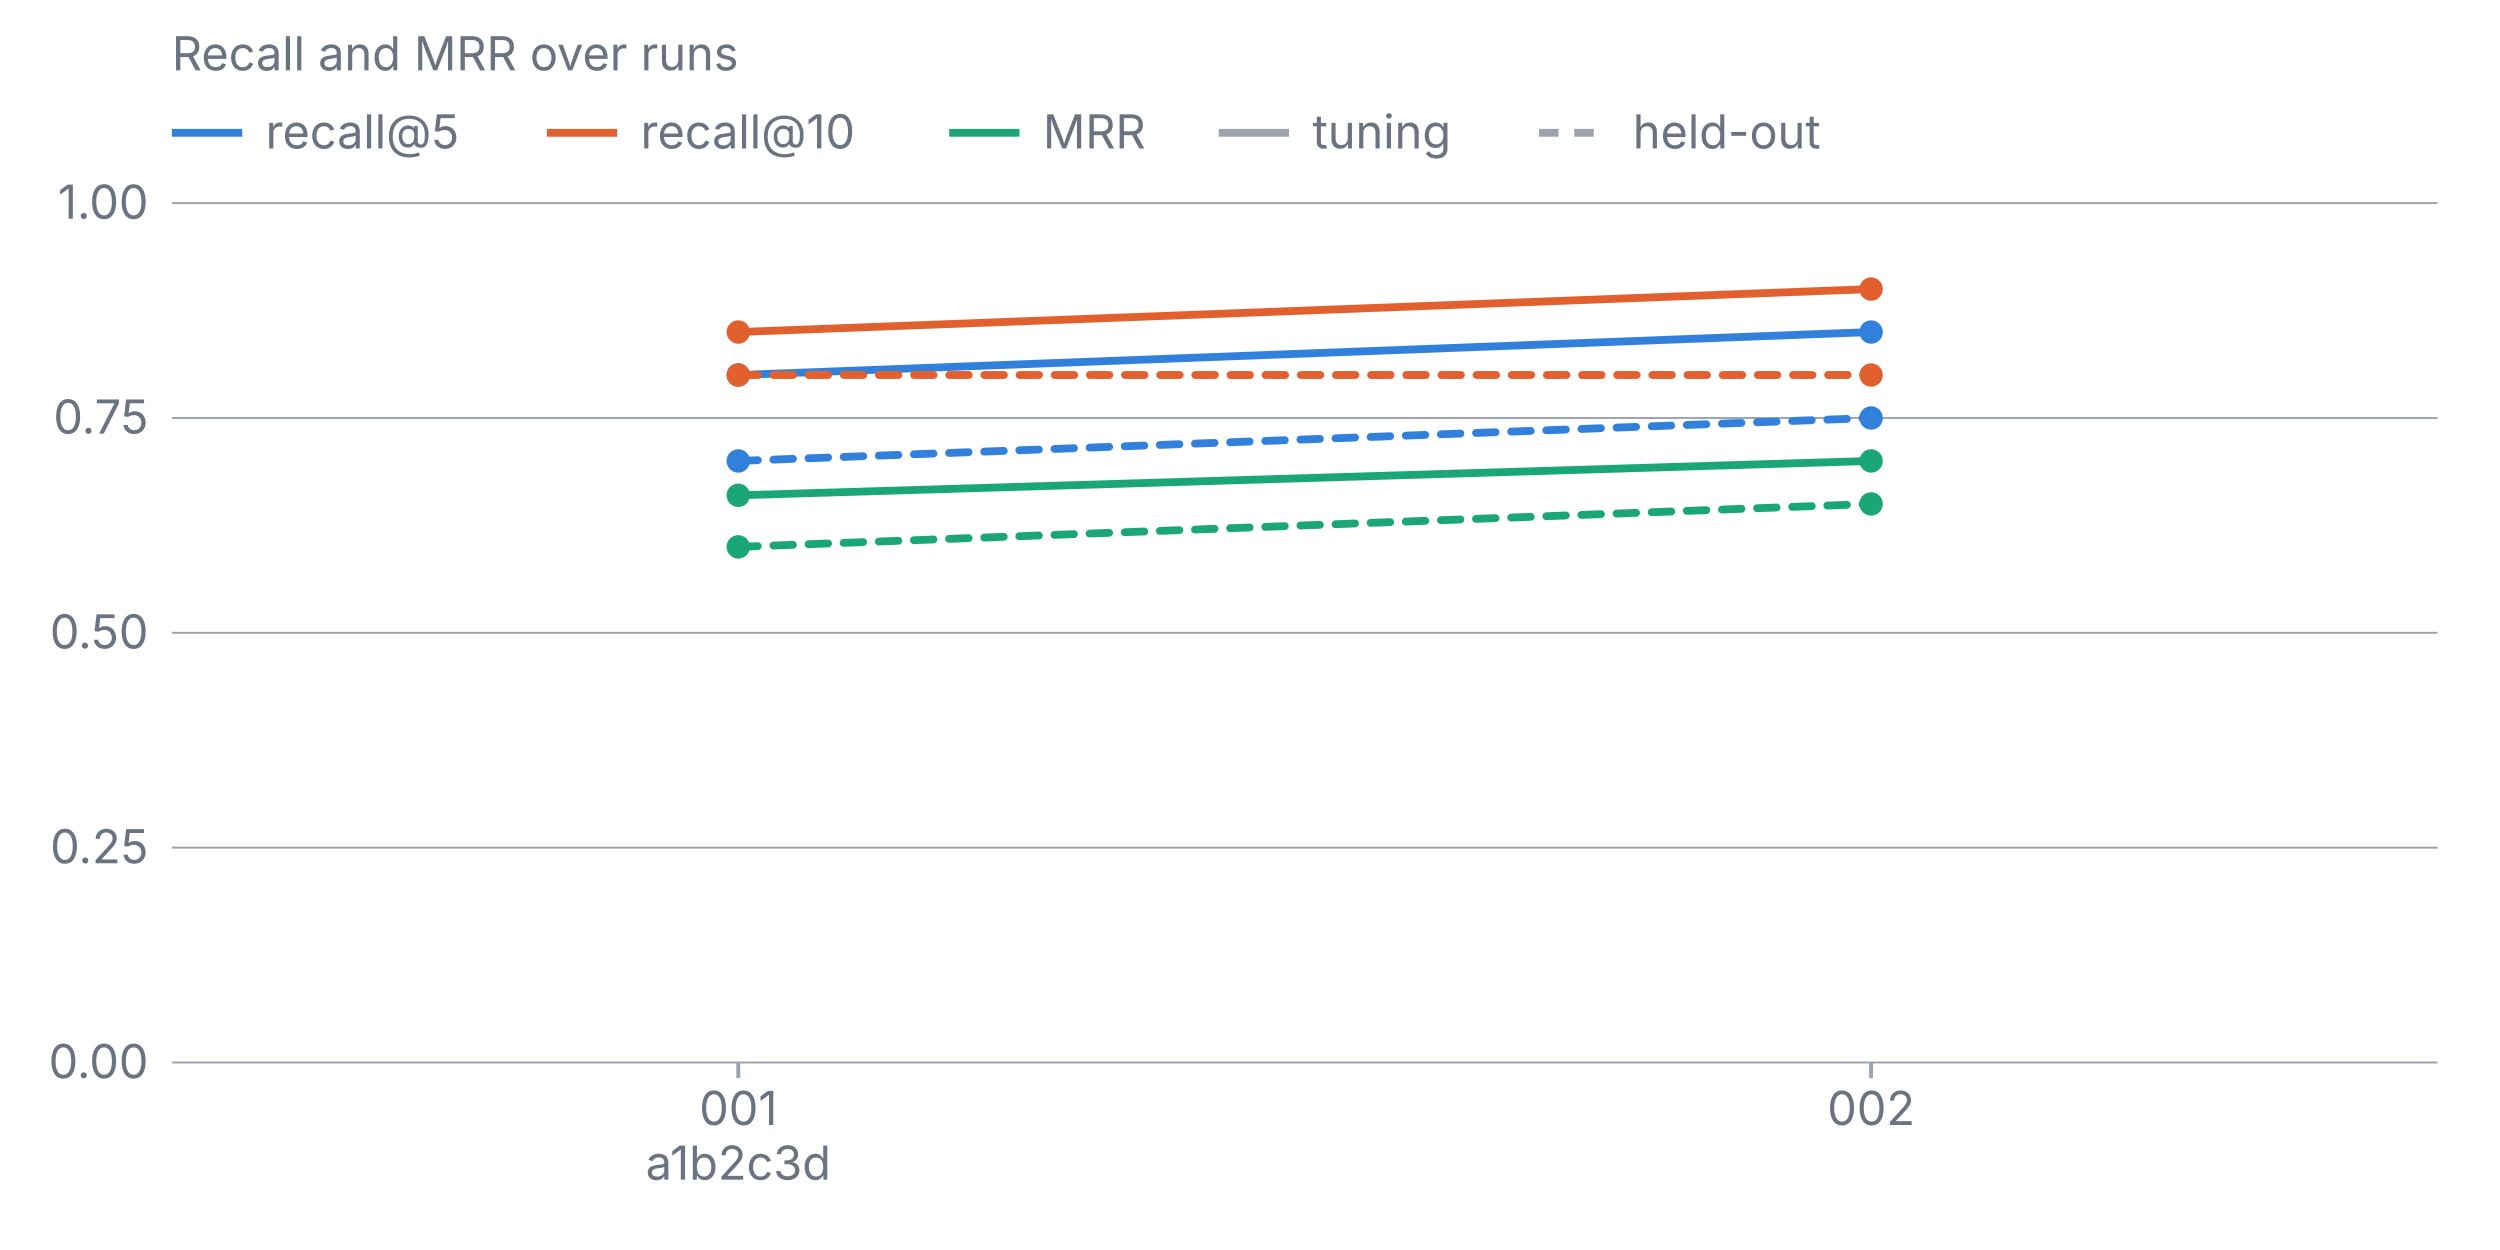
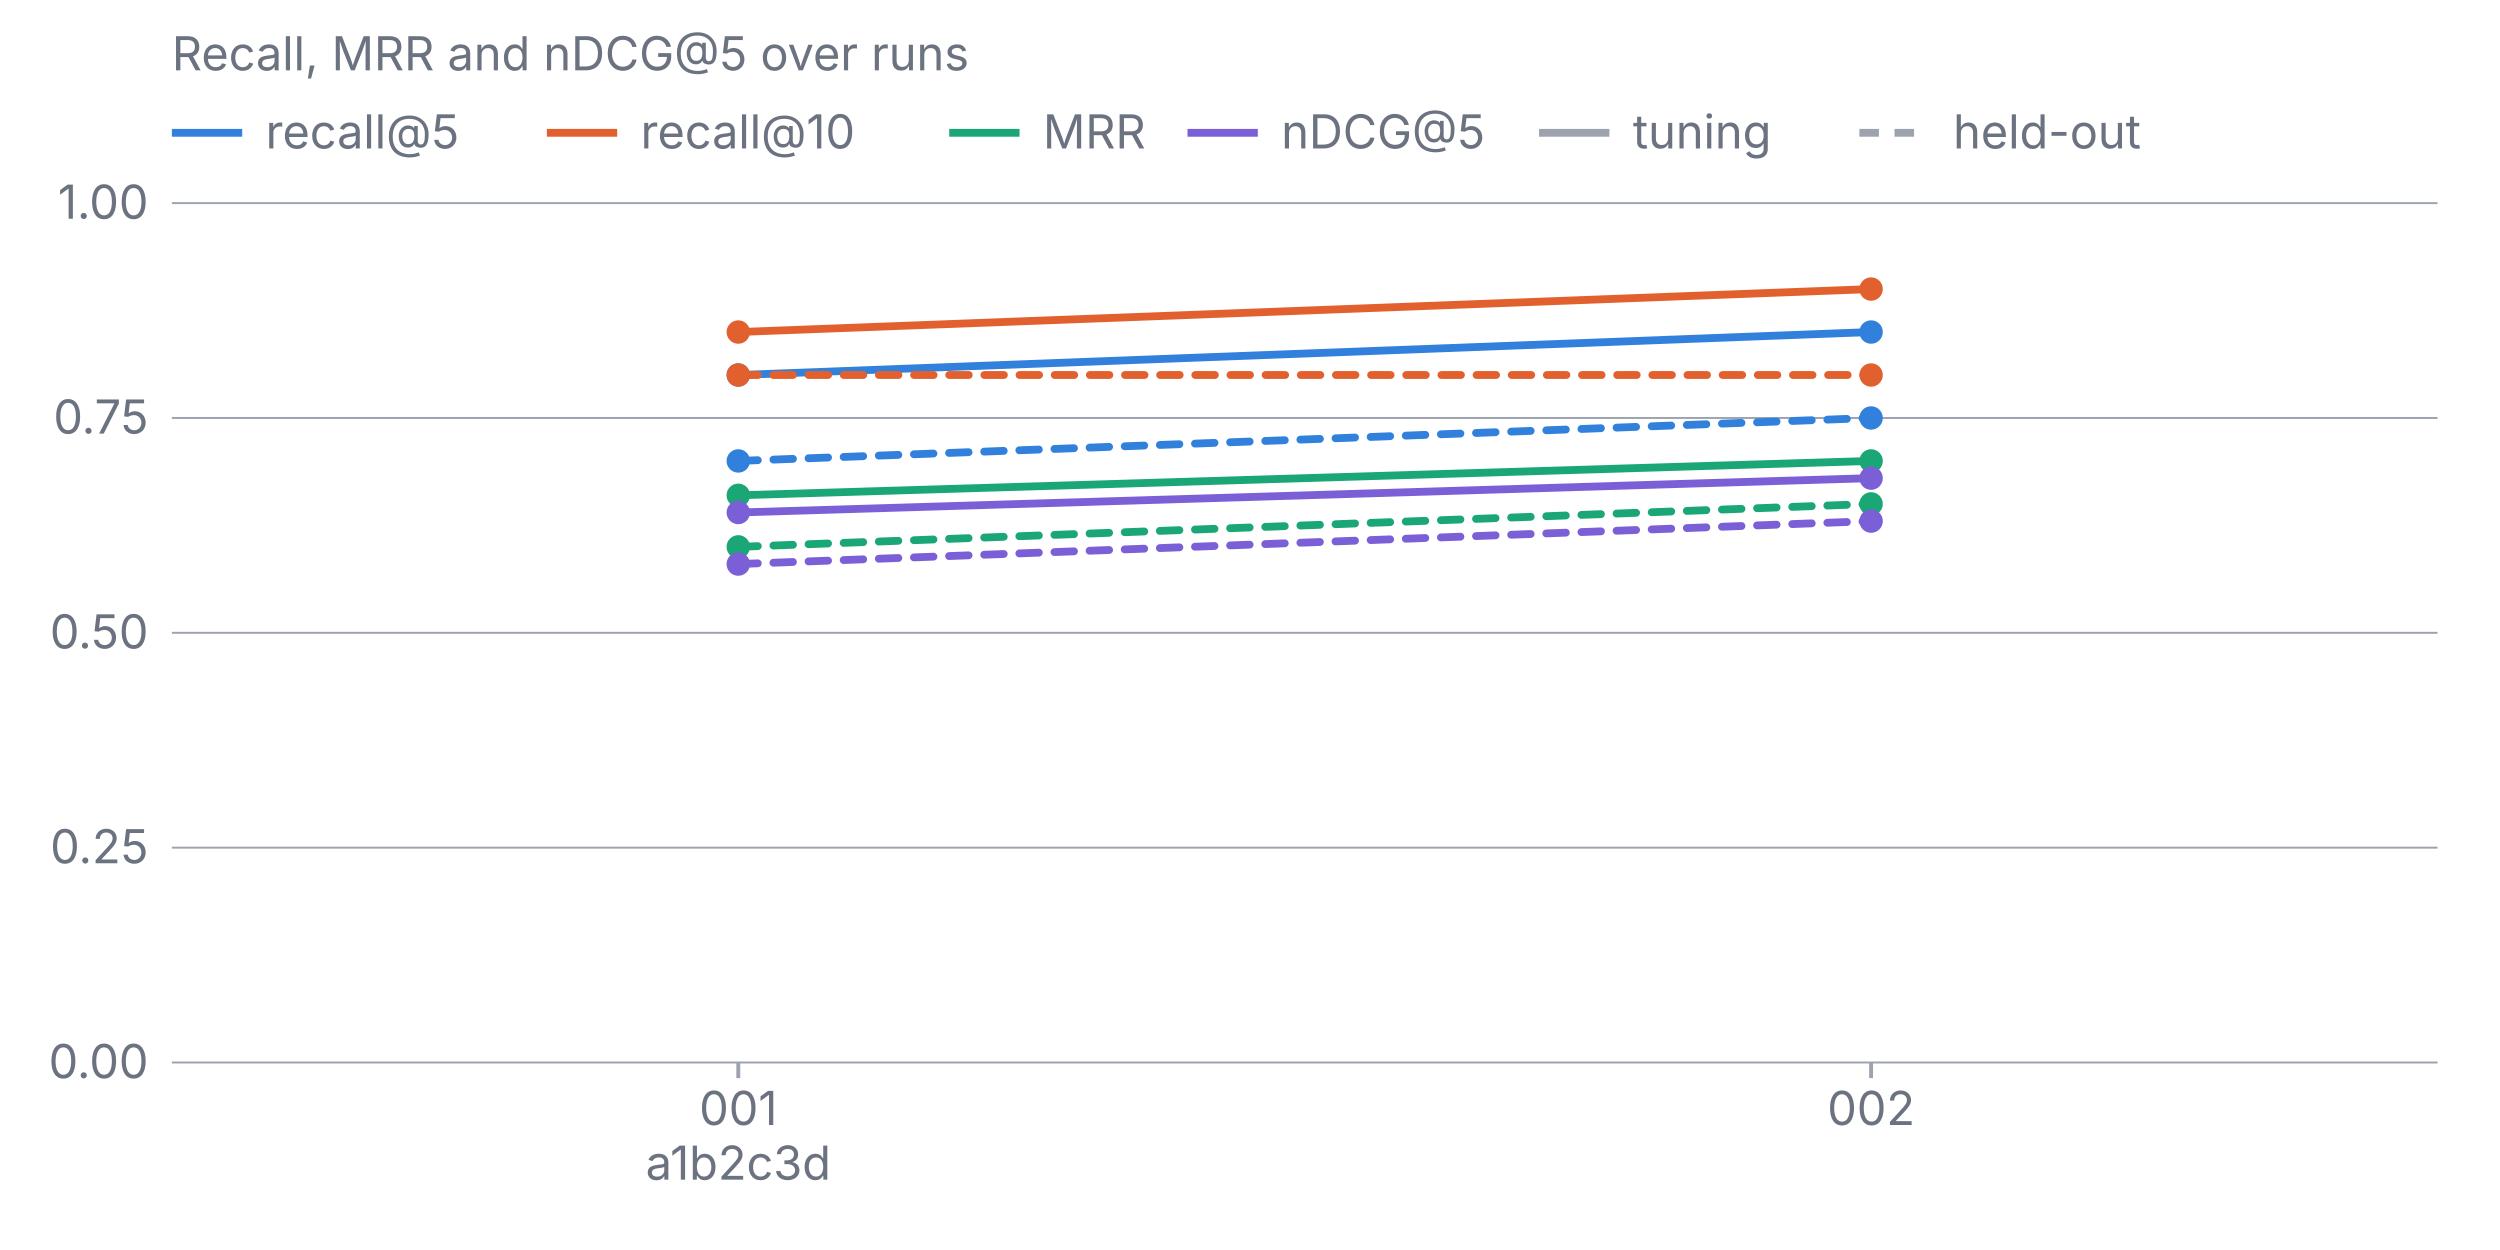
<svg xmlns="http://www.w3.org/2000/svg" width="640" height="320" viewBox="0 0 640 320" font-family="system-ui, -apple-system, 'Segoe UI', sans-serif" font-size="12">
-   <text x="44" y="18" text-anchor="start" fill="#6b7280">Recall and MRR over runs</text>
+   <text x="44" y="18" text-anchor="start" fill="#6b7280">Recall, MRR and nDCG@5 over runs</text>
  <line x1="44" y1="34" x2="62" y2="34" stroke="#3080dc" stroke-width="2" />
  <text x="68" y="38" text-anchor="start" fill="#6b7280">recall@5</text>
  <line x1="140" y1="34" x2="158" y2="34" stroke="#e2602d" stroke-width="2" />
  <text x="164" y="38" text-anchor="start" fill="#6b7280">recall@10</text>
  <line x1="243" y1="34" x2="261" y2="34" stroke="#1aa675" stroke-width="2" />
  <text x="267" y="38" text-anchor="start" fill="#6b7280">MRR</text>
-   <line x1="312" y1="34" x2="330" y2="34" stroke="#9ca3af" stroke-width="2" />
-   <text x="336" y="38" text-anchor="start" fill="#6b7280">tuning</text>
-   <line x1="394" y1="34" x2="412" y2="34" stroke="#9ca3af" stroke-width="2" stroke-dasharray="5 4" />
-   <text x="418" y="38" text-anchor="start" fill="#6b7280">held-out</text>
+   <line x1="304" y1="34" x2="322" y2="34" stroke="#7a5fd6" stroke-width="2" />
+   <text x="328" y="38" text-anchor="start" fill="#6b7280">nDCG@5</text>
+   <line x1="394" y1="34" x2="412" y2="34" stroke="#9ca3af" stroke-width="2" />
+   <text x="418" y="38" text-anchor="start" fill="#6b7280">tuning</text>
+   <line x1="476" y1="34" x2="494" y2="34" stroke="#9ca3af" stroke-width="2" stroke-dasharray="5 4" />
+   <text x="500" y="38" text-anchor="start" fill="#6b7280">held-out</text>
  <line x1="44" y1="272" x2="624" y2="272" stroke="#9ca3af" stroke-width="0.5" />
  <text x="38" y="276" text-anchor="end" fill="#6b7280">0.00</text>
  <line x1="44" y1="217" x2="624" y2="217" stroke="#9ca3af" stroke-width="0.5" />
  <text x="38" y="221" text-anchor="end" fill="#6b7280">0.25</text>
  <line x1="44" y1="162" x2="624" y2="162" stroke="#9ca3af" stroke-width="0.5" />
  <text x="38" y="166" text-anchor="end" fill="#6b7280">0.50</text>
  <line x1="44" y1="107" x2="624" y2="107" stroke="#9ca3af" stroke-width="0.5" />
  <text x="38" y="111" text-anchor="end" fill="#6b7280">0.75</text>
  <line x1="44" y1="52" x2="624" y2="52" stroke="#9ca3af" stroke-width="0.5" />
  <text x="38" y="56" text-anchor="end" fill="#6b7280">1.00</text>
  <line x1="189" y1="272" x2="189" y2="276" stroke="#9ca3af" stroke-width="1" />
  <text x="189" y="288" text-anchor="middle" fill="#6b7280">001</text>
  <text x="189" y="302" text-anchor="middle" fill="#6b7280">a1b2c3d</text>
  <line x1="479" y1="272" x2="479" y2="276" stroke="#9ca3af" stroke-width="1" />
  <text x="479" y="288" text-anchor="middle" fill="#6b7280">002</text>
  <path d="M189 96 L479 85" stroke="#3080dc" fill="none" stroke-width="2" stroke-linejoin="round" stroke-linecap="round" />
  <circle cx="189" cy="96" r="3" fill="#3080dc" />
  <circle cx="479" cy="85" r="3" fill="#3080dc" />
  <path d="M189 85 L479 74" stroke="#e2602d" fill="none" stroke-width="2" stroke-linejoin="round" stroke-linecap="round" />
  <circle cx="189" cy="85" r="3" fill="#e2602d" />
  <circle cx="479" cy="74" r="3" fill="#e2602d" />
  <path d="M189 126.8 L479 118" stroke="#1aa675" fill="none" stroke-width="2" stroke-linejoin="round" stroke-linecap="round" />
  <circle cx="189" cy="126.8" r="3" fill="#1aa675" />
  <circle cx="479" cy="118" r="3" fill="#1aa675" />
+   <path d="M189 131.2 L479 122.4" stroke="#7a5fd6" fill="none" stroke-width="2" stroke-linejoin="round" stroke-linecap="round" />
+   <circle cx="189" cy="131.2" r="3" fill="#7a5fd6" />
+   <circle cx="479" cy="122.4" r="3" fill="#7a5fd6" />
  <path d="M189 118 L479 107" stroke="#3080dc" fill="none" stroke-width="2" stroke-linejoin="round" stroke-linecap="round" stroke-dasharray="5 4" />
  <circle cx="189" cy="118" r="3" fill="#3080dc" />
  <circle cx="479" cy="107" r="3" fill="#3080dc" />
  <path d="M189 96 L479 96" stroke="#e2602d" fill="none" stroke-width="2" stroke-linejoin="round" stroke-linecap="round" stroke-dasharray="5 4" />
  <circle cx="189" cy="96" r="3" fill="#e2602d" />
  <circle cx="479" cy="96" r="3" fill="#e2602d" />
  <path d="M189 140 L479 129" stroke="#1aa675" fill="none" stroke-width="2" stroke-linejoin="round" stroke-linecap="round" stroke-dasharray="5 4" />
  <circle cx="189" cy="140" r="3" fill="#1aa675" />
  <circle cx="479" cy="129" r="3" fill="#1aa675" />
+   <path d="M189 144.4 L479 133.4" stroke="#7a5fd6" fill="none" stroke-width="2" stroke-linejoin="round" stroke-linecap="round" stroke-dasharray="5 4" />
+   <circle cx="189" cy="144.4" r="3" fill="#7a5fd6" />
+   <circle cx="479" cy="133.4" r="3" fill="#7a5fd6" />
</svg>
